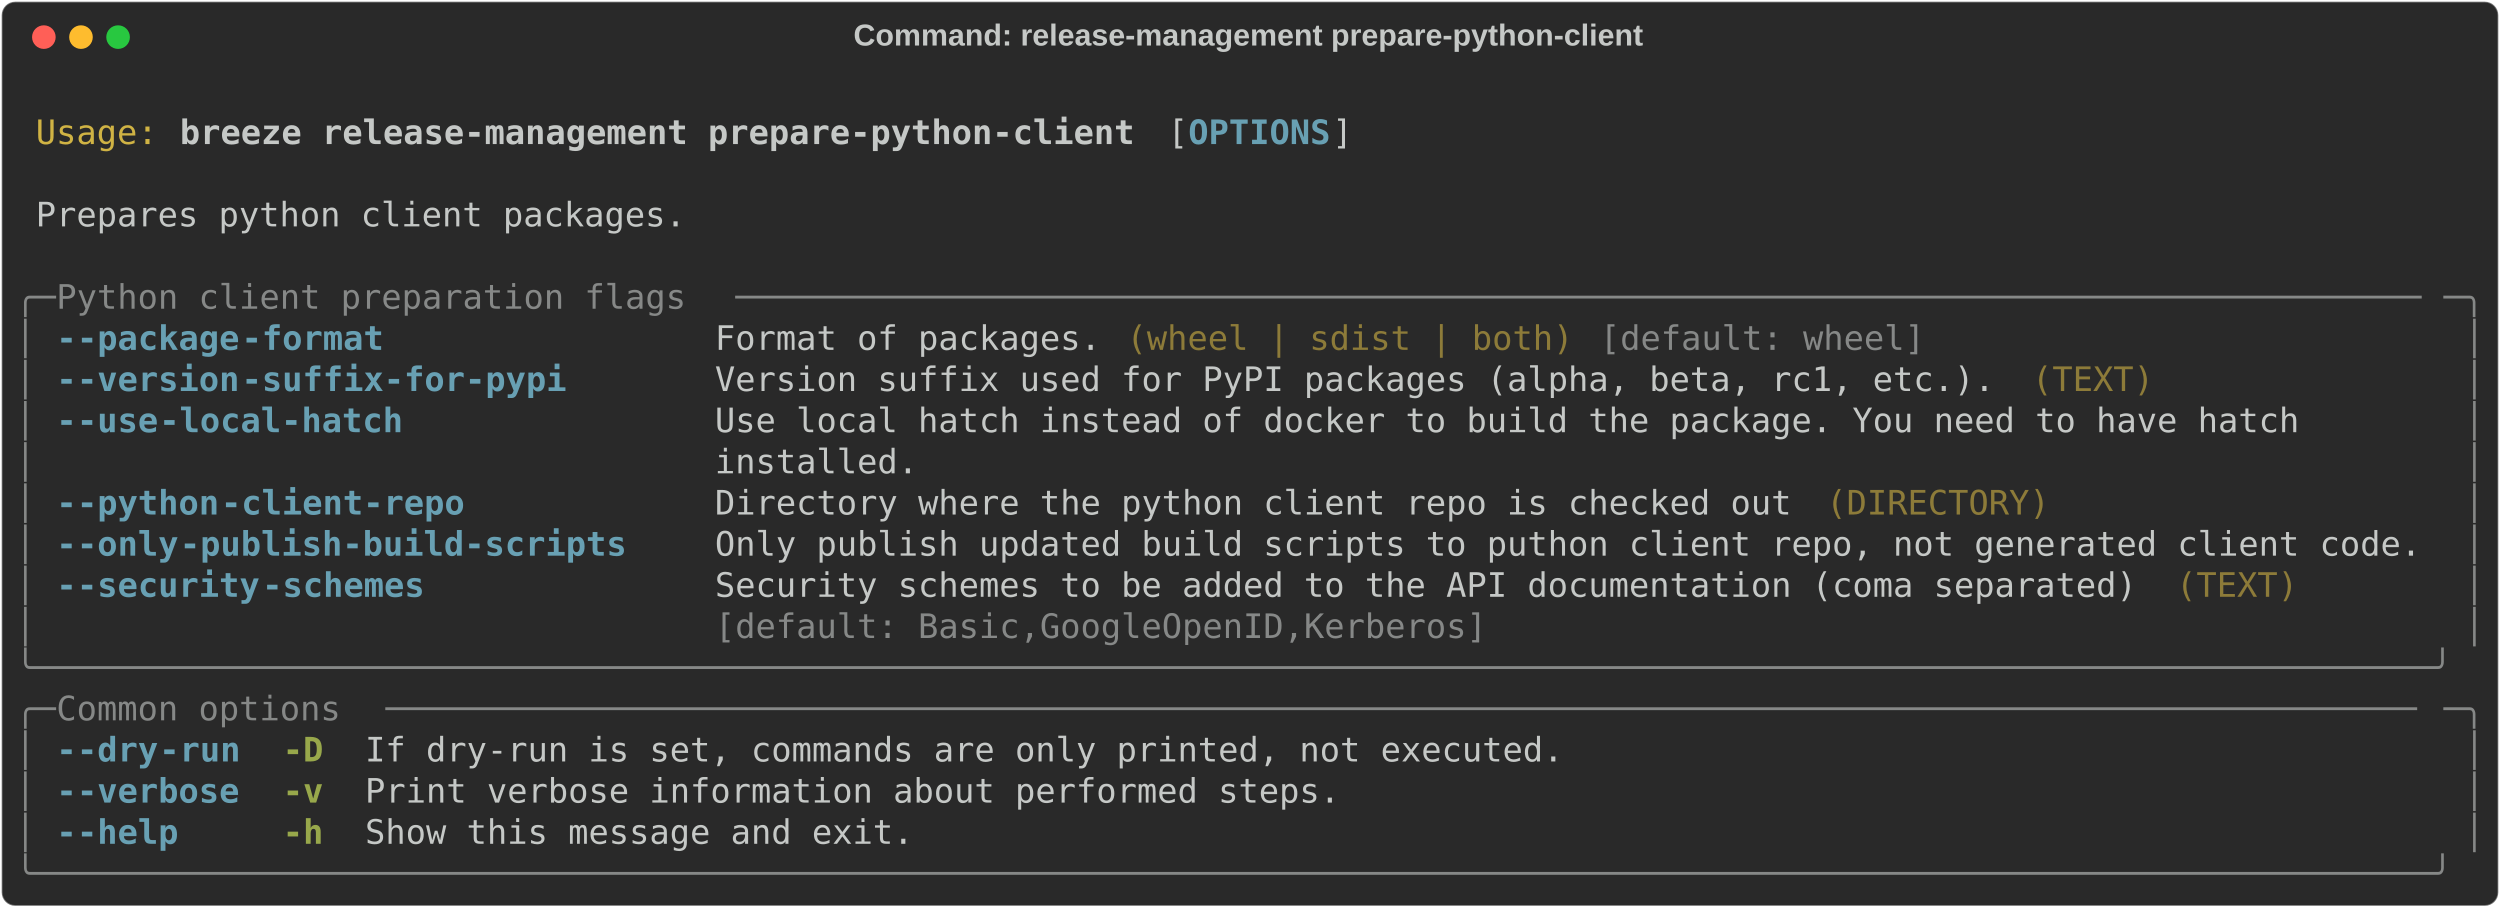
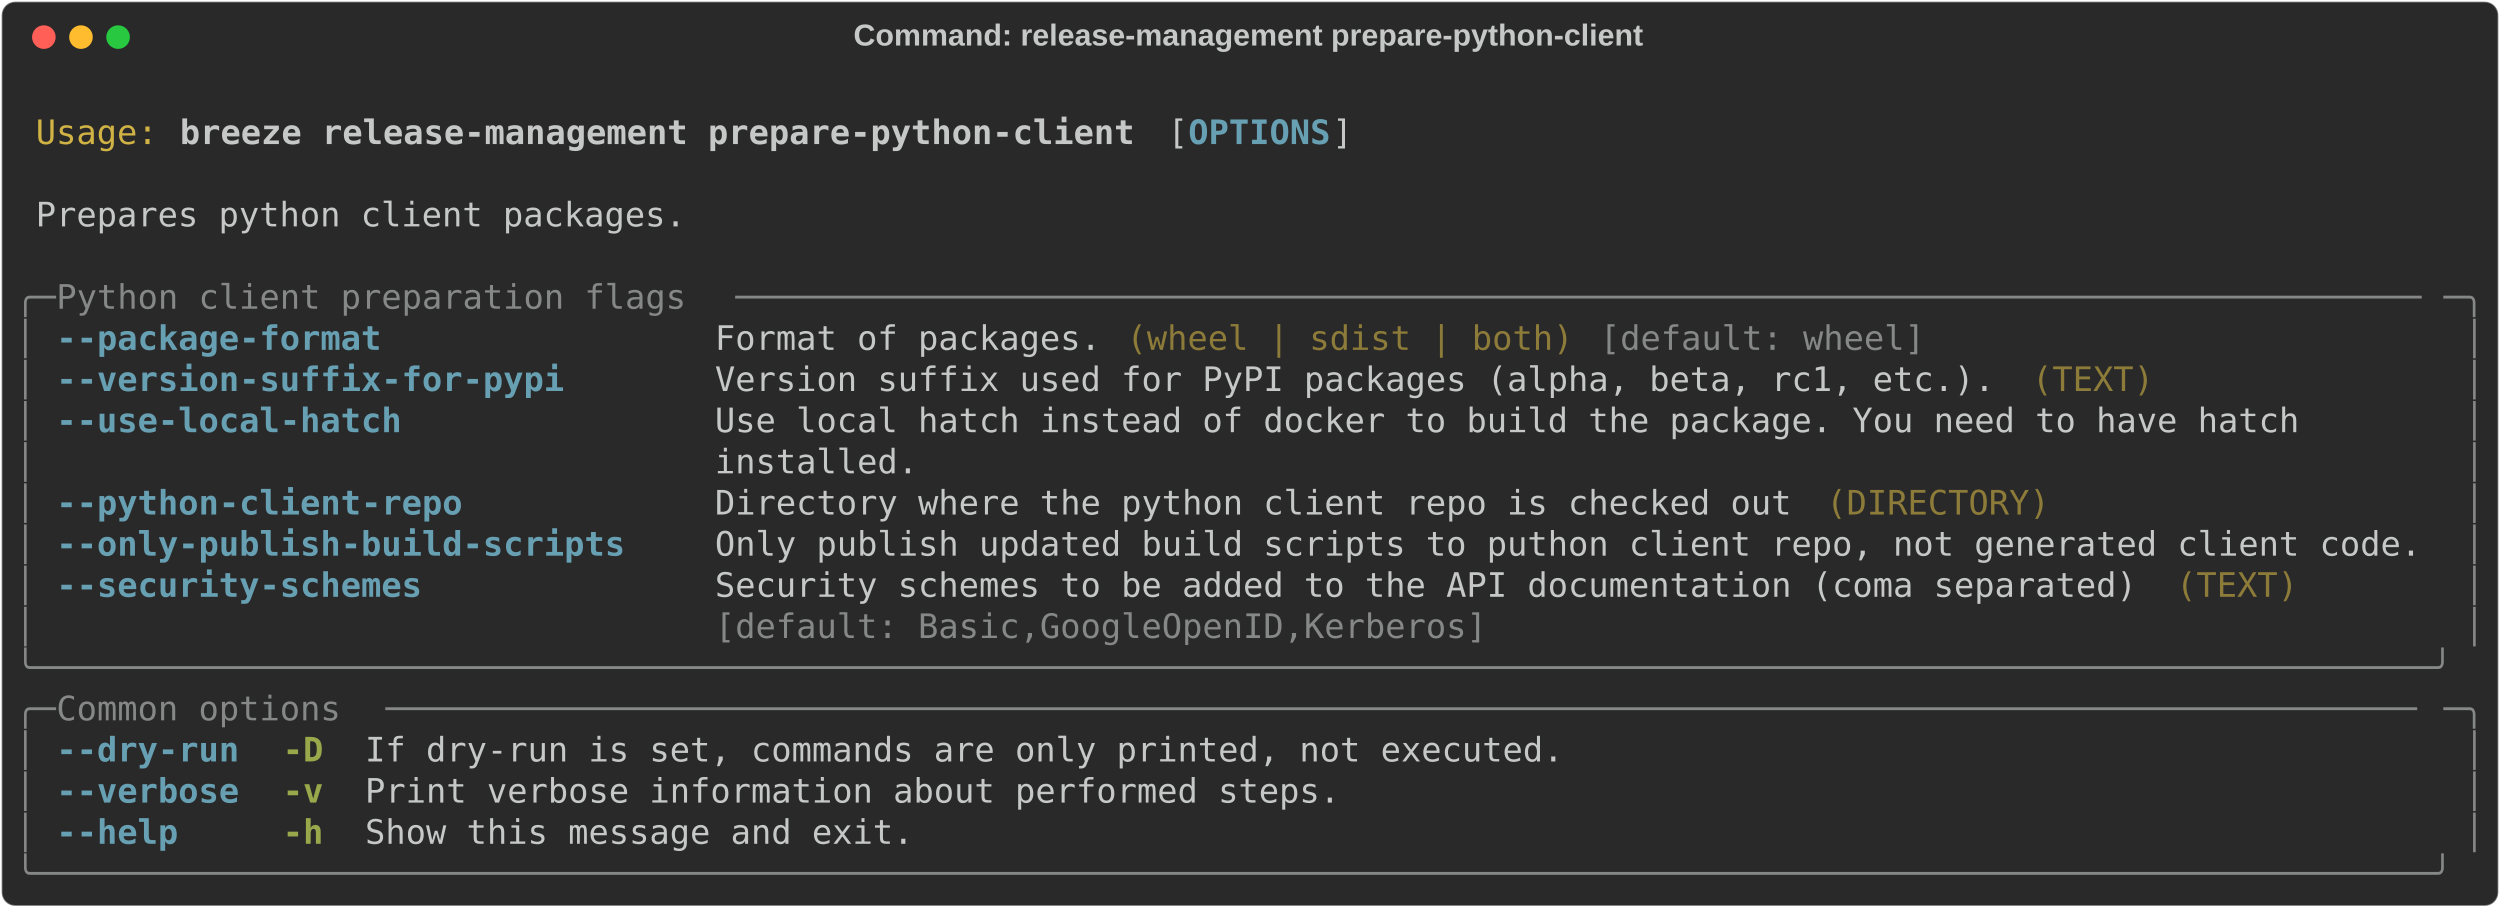
<svg xmlns="http://www.w3.org/2000/svg" class="rich-terminal" viewBox="0 0 1482 538.0">
  <style>

    @font-face {
        font-family: "Fira Code";
        src: local("FiraCode-Regular"),
                url("https://cdnjs.cloudflare.com/ajax/libs/firacode/6.2.0/woff2/FiraCode-Regular.woff2") format("woff2"),
                url("https://cdnjs.cloudflare.com/ajax/libs/firacode/6.2.0/woff/FiraCode-Regular.woff") format("woff");
        font-style: normal;
        font-weight: 400;
    }
    @font-face {
        font-family: "Fira Code";
        src: local("FiraCode-Bold"),
                url("https://cdnjs.cloudflare.com/ajax/libs/firacode/6.2.0/woff2/FiraCode-Bold.woff2") format("woff2"),
                url("https://cdnjs.cloudflare.com/ajax/libs/firacode/6.2.0/woff/FiraCode-Bold.woff") format("woff");
        font-style: bold;
        font-weight: 700;
    }

    .breeze-release-management-prepare-python-client-matrix {
        font-family: Fira Code, monospace;
        font-size: 20px;
        line-height: 24.4px;
        font-variant-east-asian: full-width;
    }

    .breeze-release-management-prepare-python-client-title {
        font-size: 18px;
        font-weight: bold;
        font-family: arial;
    }

    .breeze-release-management-prepare-python-client-r1 { fill: #c5c8c6 }
.breeze-release-management-prepare-python-client-r2 { fill: #d0b344 }
.breeze-release-management-prepare-python-client-r3 { fill: #c5c8c6;font-weight: bold }
.breeze-release-management-prepare-python-client-r4 { fill: #68a0b3;font-weight: bold }
.breeze-release-management-prepare-python-client-r5 { fill: #868887 }
.breeze-release-management-prepare-python-client-r6 { fill: #8d7b39 }
.breeze-release-management-prepare-python-client-r7 { fill: #98a84b;font-weight: bold }
    </style>
  <defs>
    <clipPath id="breeze-release-management-prepare-python-client-clip-terminal">
      <rect x="0" y="0" width="1463.0" height="487.0" />
    </clipPath>
    <clipPath id="breeze-release-management-prepare-python-client-line-0">
      <rect x="0" y="1.5" width="1464" height="24.65" />
    </clipPath>
    <clipPath id="breeze-release-management-prepare-python-client-line-1">
      <rect x="0" y="25.9" width="1464" height="24.65" />
    </clipPath>
    <clipPath id="breeze-release-management-prepare-python-client-line-2">
      <rect x="0" y="50.3" width="1464" height="24.65" />
    </clipPath>
    <clipPath id="breeze-release-management-prepare-python-client-line-3">
      <rect x="0" y="74.7" width="1464" height="24.65" />
    </clipPath>
    <clipPath id="breeze-release-management-prepare-python-client-line-4">
      <rect x="0" y="99.1" width="1464" height="24.65" />
    </clipPath>
    <clipPath id="breeze-release-management-prepare-python-client-line-5">
      <rect x="0" y="123.5" width="1464" height="24.65" />
    </clipPath>
    <clipPath id="breeze-release-management-prepare-python-client-line-6">
      <rect x="0" y="147.9" width="1464" height="24.65" />
    </clipPath>
    <clipPath id="breeze-release-management-prepare-python-client-line-7">
      <rect x="0" y="172.3" width="1464" height="24.65" />
    </clipPath>
    <clipPath id="breeze-release-management-prepare-python-client-line-8">
      <rect x="0" y="196.7" width="1464" height="24.65" />
    </clipPath>
    <clipPath id="breeze-release-management-prepare-python-client-line-9">
      <rect x="0" y="221.1" width="1464" height="24.65" />
    </clipPath>
    <clipPath id="breeze-release-management-prepare-python-client-line-10">
      <rect x="0" y="245.5" width="1464" height="24.65" />
    </clipPath>
    <clipPath id="breeze-release-management-prepare-python-client-line-11">
      <rect x="0" y="269.9" width="1464" height="24.65" />
    </clipPath>
    <clipPath id="breeze-release-management-prepare-python-client-line-12">
      <rect x="0" y="294.3" width="1464" height="24.65" />
    </clipPath>
    <clipPath id="breeze-release-management-prepare-python-client-line-13">
      <rect x="0" y="318.7" width="1464" height="24.65" />
    </clipPath>
    <clipPath id="breeze-release-management-prepare-python-client-line-14">
      <rect x="0" y="343.1" width="1464" height="24.65" />
    </clipPath>
    <clipPath id="breeze-release-management-prepare-python-client-line-15">
      <rect x="0" y="367.5" width="1464" height="24.65" />
    </clipPath>
    <clipPath id="breeze-release-management-prepare-python-client-line-16">
      <rect x="0" y="391.9" width="1464" height="24.65" />
    </clipPath>
    <clipPath id="breeze-release-management-prepare-python-client-line-17">
      <rect x="0" y="416.3" width="1464" height="24.65" />
    </clipPath>
    <clipPath id="breeze-release-management-prepare-python-client-line-18">
      <rect x="0" y="440.7" width="1464" height="24.65" />
    </clipPath>
  </defs>
  <rect fill="#292929" stroke="rgba(255,255,255,0.35)" stroke-width="1" x="1" y="1" width="1480" height="536" rx="8" />
  <text class="breeze-release-management-prepare-python-client-title" fill="#c5c8c6" text-anchor="middle" x="740" y="27">Command: release-management prepare-python-client</text>
  <g transform="translate(26,22)">
    <circle cx="0" cy="0" r="7" fill="#ff5f57" />
    <circle cx="22" cy="0" r="7" fill="#febc2e" />
    <circle cx="44" cy="0" r="7" fill="#28c840" />
  </g>
  <g transform="translate(9, 41)" clip-path="url(#breeze-release-management-prepare-python-client-clip-terminal)">
    <g class="breeze-release-management-prepare-python-client-matrix">
      <text class="breeze-release-management-prepare-python-client-r1" x="1464" y="20" textLength="12.2" clip-path="url(#breeze-release-management-prepare-python-client-line-0)">
</text>
      <text class="breeze-release-management-prepare-python-client-r2" x="12.2" y="44.4" textLength="73.2" clip-path="url(#breeze-release-management-prepare-python-client-line-1)">Usage:</text>
      <text class="breeze-release-management-prepare-python-client-r3" x="97.6" y="44.4" textLength="573.4" clip-path="url(#breeze-release-management-prepare-python-client-line-1)">breeze release-management prepare-python-client</text>
      <text class="breeze-release-management-prepare-python-client-r1" x="683.2" y="44.4" textLength="12.2" clip-path="url(#breeze-release-management-prepare-python-client-line-1)">[</text>
      <text class="breeze-release-management-prepare-python-client-r4" x="695.4" y="44.4" textLength="85.4" clip-path="url(#breeze-release-management-prepare-python-client-line-1)">OPTIONS</text>
      <text class="breeze-release-management-prepare-python-client-r1" x="780.8" y="44.4" textLength="12.2" clip-path="url(#breeze-release-management-prepare-python-client-line-1)">]</text>
      <text class="breeze-release-management-prepare-python-client-r1" x="1464" y="44.4" textLength="12.2" clip-path="url(#breeze-release-management-prepare-python-client-line-1)">
</text>
      <text class="breeze-release-management-prepare-python-client-r1" x="1464" y="68.8" textLength="12.2" clip-path="url(#breeze-release-management-prepare-python-client-line-2)">
</text>
      <text class="breeze-release-management-prepare-python-client-r1" x="12.2" y="93.2" textLength="390.4" clip-path="url(#breeze-release-management-prepare-python-client-line-3)">Prepares python client packages.</text>
      <text class="breeze-release-management-prepare-python-client-r1" x="1464" y="93.2" textLength="12.2" clip-path="url(#breeze-release-management-prepare-python-client-line-3)">
</text>
      <text class="breeze-release-management-prepare-python-client-r1" x="1464" y="117.6" textLength="12.2" clip-path="url(#breeze-release-management-prepare-python-client-line-4)">
</text>
      <text class="breeze-release-management-prepare-python-client-r5" x="0" y="142" textLength="24.4" clip-path="url(#breeze-release-management-prepare-python-client-line-5)">╭─</text>
      <text class="breeze-release-management-prepare-python-client-r5" x="24.4" y="142" textLength="402.6" clip-path="url(#breeze-release-management-prepare-python-client-line-5)"> Python client preparation flags </text>
      <text class="breeze-release-management-prepare-python-client-r5" x="427" y="142" textLength="1012.6" clip-path="url(#breeze-release-management-prepare-python-client-line-5)">───────────────────────────────────────────────────────────────────────────────────</text>
      <text class="breeze-release-management-prepare-python-client-r5" x="1439.6" y="142" textLength="24.4" clip-path="url(#breeze-release-management-prepare-python-client-line-5)">─╮</text>
      <text class="breeze-release-management-prepare-python-client-r1" x="1464" y="142" textLength="12.2" clip-path="url(#breeze-release-management-prepare-python-client-line-5)">
</text>
      <text class="breeze-release-management-prepare-python-client-r5" x="0" y="166.4" textLength="12.2" clip-path="url(#breeze-release-management-prepare-python-client-line-6)">│</text>
-       <text class="breeze-release-management-prepare-python-client-r4" x="24.4" y="166.4" textLength="12.2" clip-path="url(#breeze-release-management-prepare-python-client-line-6)">-</text>
-       <text class="breeze-release-management-prepare-python-client-r4" x="36.6" y="166.4" textLength="97.6" clip-path="url(#breeze-release-management-prepare-python-client-line-6)">-package</text>
-       <text class="breeze-release-management-prepare-python-client-r4" x="134.2" y="166.4" textLength="85.4" clip-path="url(#breeze-release-management-prepare-python-client-line-6)">-format</text>
+       <text class="breeze-release-management-prepare-python-client-r4" x="24.4" y="166.4" textLength="195.2" clip-path="url(#breeze-release-management-prepare-python-client-line-6)">--package-format</text>
      <text class="breeze-release-management-prepare-python-client-r1" x="414.8" y="166.4" textLength="231.8" clip-path="url(#breeze-release-management-prepare-python-client-line-6)">Format of packages.</text>
      <text class="breeze-release-management-prepare-python-client-r6" x="658.8" y="166.4" textLength="268.4" clip-path="url(#breeze-release-management-prepare-python-client-line-6)">(wheel | sdist | both)</text>
      <text class="breeze-release-management-prepare-python-client-r5" x="939.4" y="166.4" textLength="195.2" clip-path="url(#breeze-release-management-prepare-python-client-line-6)">[default: wheel]</text>
      <text class="breeze-release-management-prepare-python-client-r5" x="1451.8" y="166.4" textLength="12.2" clip-path="url(#breeze-release-management-prepare-python-client-line-6)">│</text>
      <text class="breeze-release-management-prepare-python-client-r1" x="1464" y="166.4" textLength="12.2" clip-path="url(#breeze-release-management-prepare-python-client-line-6)">
</text>
      <text class="breeze-release-management-prepare-python-client-r5" x="0" y="190.8" textLength="12.2" clip-path="url(#breeze-release-management-prepare-python-client-line-7)">│</text>
-       <text class="breeze-release-management-prepare-python-client-r4" x="24.4" y="190.8" textLength="12.2" clip-path="url(#breeze-release-management-prepare-python-client-line-7)">-</text>
-       <text class="breeze-release-management-prepare-python-client-r4" x="36.6" y="190.8" textLength="97.6" clip-path="url(#breeze-release-management-prepare-python-client-line-7)">-version</text>
-       <text class="breeze-release-management-prepare-python-client-r4" x="134.2" y="190.8" textLength="195.2" clip-path="url(#breeze-release-management-prepare-python-client-line-7)">-suffix-for-pypi</text>
+       <text class="breeze-release-management-prepare-python-client-r4" x="24.4" y="190.8" textLength="305" clip-path="url(#breeze-release-management-prepare-python-client-line-7)">--version-suffix-for-pypi</text>
      <text class="breeze-release-management-prepare-python-client-r1" x="414.8" y="190.8" textLength="768.6" clip-path="url(#breeze-release-management-prepare-python-client-line-7)">Version suffix used for PyPI packages (alpha, beta, rc1, etc.).</text>
      <text class="breeze-release-management-prepare-python-client-r6" x="1195.6" y="190.8" textLength="73.2" clip-path="url(#breeze-release-management-prepare-python-client-line-7)">(TEXT)</text>
      <text class="breeze-release-management-prepare-python-client-r5" x="1451.8" y="190.8" textLength="12.2" clip-path="url(#breeze-release-management-prepare-python-client-line-7)">│</text>
      <text class="breeze-release-management-prepare-python-client-r1" x="1464" y="190.8" textLength="12.2" clip-path="url(#breeze-release-management-prepare-python-client-line-7)">
</text>
      <text class="breeze-release-management-prepare-python-client-r5" x="0" y="215.2" textLength="12.2" clip-path="url(#breeze-release-management-prepare-python-client-line-8)">│</text>
-       <text class="breeze-release-management-prepare-python-client-r4" x="24.4" y="215.2" textLength="12.2" clip-path="url(#breeze-release-management-prepare-python-client-line-8)">-</text>
-       <text class="breeze-release-management-prepare-python-client-r4" x="36.6" y="215.2" textLength="48.8" clip-path="url(#breeze-release-management-prepare-python-client-line-8)">-use</text>
-       <text class="breeze-release-management-prepare-python-client-r4" x="85.4" y="215.2" textLength="146.4" clip-path="url(#breeze-release-management-prepare-python-client-line-8)">-local-hatch</text>
+       <text class="breeze-release-management-prepare-python-client-r4" x="24.4" y="215.2" textLength="207.4" clip-path="url(#breeze-release-management-prepare-python-client-line-8)">--use-local-hatch</text>
      <text class="breeze-release-management-prepare-python-client-r1" x="414.8" y="215.2" textLength="1024.8" clip-path="url(#breeze-release-management-prepare-python-client-line-8)">Use local hatch instead of docker to build the package. You need to have hatch      </text>
      <text class="breeze-release-management-prepare-python-client-r5" x="1451.8" y="215.2" textLength="12.2" clip-path="url(#breeze-release-management-prepare-python-client-line-8)">│</text>
      <text class="breeze-release-management-prepare-python-client-r1" x="1464" y="215.2" textLength="12.2" clip-path="url(#breeze-release-management-prepare-python-client-line-8)">
</text>
      <text class="breeze-release-management-prepare-python-client-r5" x="0" y="239.6" textLength="12.2" clip-path="url(#breeze-release-management-prepare-python-client-line-9)">│</text>
      <text class="breeze-release-management-prepare-python-client-r1" x="414.8" y="239.6" textLength="1024.8" clip-path="url(#breeze-release-management-prepare-python-client-line-9)">installed.                                                                          </text>
      <text class="breeze-release-management-prepare-python-client-r5" x="1451.8" y="239.6" textLength="12.2" clip-path="url(#breeze-release-management-prepare-python-client-line-9)">│</text>
      <text class="breeze-release-management-prepare-python-client-r1" x="1464" y="239.6" textLength="12.2" clip-path="url(#breeze-release-management-prepare-python-client-line-9)">
</text>
      <text class="breeze-release-management-prepare-python-client-r5" x="0" y="264" textLength="12.2" clip-path="url(#breeze-release-management-prepare-python-client-line-10)">│</text>
-       <text class="breeze-release-management-prepare-python-client-r4" x="24.4" y="264" textLength="12.2" clip-path="url(#breeze-release-management-prepare-python-client-line-10)">-</text>
-       <text class="breeze-release-management-prepare-python-client-r4" x="36.6" y="264" textLength="85.4" clip-path="url(#breeze-release-management-prepare-python-client-line-10)">-python</text>
-       <text class="breeze-release-management-prepare-python-client-r4" x="122" y="264" textLength="146.4" clip-path="url(#breeze-release-management-prepare-python-client-line-10)">-client-repo</text>
+       <text class="breeze-release-management-prepare-python-client-r4" x="24.4" y="264" textLength="244" clip-path="url(#breeze-release-management-prepare-python-client-line-10)">--python-client-repo</text>
      <text class="breeze-release-management-prepare-python-client-r1" x="414.8" y="264" textLength="646.6" clip-path="url(#breeze-release-management-prepare-python-client-line-10)">Directory where the python client repo is checked out</text>
      <text class="breeze-release-management-prepare-python-client-r6" x="1073.6" y="264" textLength="134.2" clip-path="url(#breeze-release-management-prepare-python-client-line-10)">(DIRECTORY)</text>
      <text class="breeze-release-management-prepare-python-client-r5" x="1451.8" y="264" textLength="12.2" clip-path="url(#breeze-release-management-prepare-python-client-line-10)">│</text>
      <text class="breeze-release-management-prepare-python-client-r1" x="1464" y="264" textLength="12.2" clip-path="url(#breeze-release-management-prepare-python-client-line-10)">
</text>
      <text class="breeze-release-management-prepare-python-client-r5" x="0" y="288.4" textLength="12.2" clip-path="url(#breeze-release-management-prepare-python-client-line-11)">│</text>
-       <text class="breeze-release-management-prepare-python-client-r4" x="24.4" y="288.4" textLength="12.2" clip-path="url(#breeze-release-management-prepare-python-client-line-11)">-</text>
-       <text class="breeze-release-management-prepare-python-client-r4" x="36.6" y="288.4" textLength="61" clip-path="url(#breeze-release-management-prepare-python-client-line-11)">-only</text>
-       <text class="breeze-release-management-prepare-python-client-r4" x="97.6" y="288.4" textLength="268.4" clip-path="url(#breeze-release-management-prepare-python-client-line-11)">-publish-build-scripts</text>
+       <text class="breeze-release-management-prepare-python-client-r4" x="24.4" y="288.4" textLength="341.6" clip-path="url(#breeze-release-management-prepare-python-client-line-11)">--only-publish-build-scripts</text>
      <text class="breeze-release-management-prepare-python-client-r1" x="414.8" y="288.4" textLength="1024.8" clip-path="url(#breeze-release-management-prepare-python-client-line-11)">Only publish updated build scripts to puthon client repo, not generated client code.</text>
      <text class="breeze-release-management-prepare-python-client-r5" x="1451.8" y="288.4" textLength="12.2" clip-path="url(#breeze-release-management-prepare-python-client-line-11)">│</text>
      <text class="breeze-release-management-prepare-python-client-r1" x="1464" y="288.4" textLength="12.2" clip-path="url(#breeze-release-management-prepare-python-client-line-11)">
</text>
      <text class="breeze-release-management-prepare-python-client-r5" x="0" y="312.8" textLength="12.2" clip-path="url(#breeze-release-management-prepare-python-client-line-12)">│</text>
-       <text class="breeze-release-management-prepare-python-client-r4" x="24.4" y="312.8" textLength="12.2" clip-path="url(#breeze-release-management-prepare-python-client-line-12)">-</text>
-       <text class="breeze-release-management-prepare-python-client-r4" x="36.6" y="312.8" textLength="109.8" clip-path="url(#breeze-release-management-prepare-python-client-line-12)">-security</text>
-       <text class="breeze-release-management-prepare-python-client-r4" x="146.4" y="312.8" textLength="97.6" clip-path="url(#breeze-release-management-prepare-python-client-line-12)">-schemes</text>
+       <text class="breeze-release-management-prepare-python-client-r4" x="24.4" y="312.8" textLength="219.6" clip-path="url(#breeze-release-management-prepare-python-client-line-12)">--security-schemes</text>
      <text class="breeze-release-management-prepare-python-client-r1" x="414.8" y="312.8" textLength="854" clip-path="url(#breeze-release-management-prepare-python-client-line-12)">Security schemes to be added to the API documentation (coma separated)</text>
      <text class="breeze-release-management-prepare-python-client-r6" x="1281" y="312.8" textLength="73.2" clip-path="url(#breeze-release-management-prepare-python-client-line-12)">(TEXT)</text>
      <text class="breeze-release-management-prepare-python-client-r5" x="1451.8" y="312.8" textLength="12.2" clip-path="url(#breeze-release-management-prepare-python-client-line-12)">│</text>
      <text class="breeze-release-management-prepare-python-client-r1" x="1464" y="312.8" textLength="12.2" clip-path="url(#breeze-release-management-prepare-python-client-line-12)">
</text>
      <text class="breeze-release-management-prepare-python-client-r5" x="0" y="337.2" textLength="12.2" clip-path="url(#breeze-release-management-prepare-python-client-line-13)">│</text>
      <text class="breeze-release-management-prepare-python-client-r5" x="414.8" y="337.2" textLength="854" clip-path="url(#breeze-release-management-prepare-python-client-line-13)">[default: Basic,GoogleOpenID,Kerberos]                                </text>
      <text class="breeze-release-management-prepare-python-client-r5" x="1451.8" y="337.2" textLength="12.2" clip-path="url(#breeze-release-management-prepare-python-client-line-13)">│</text>
      <text class="breeze-release-management-prepare-python-client-r1" x="1464" y="337.2" textLength="12.2" clip-path="url(#breeze-release-management-prepare-python-client-line-13)">
</text>
      <text class="breeze-release-management-prepare-python-client-r5" x="0" y="361.6" textLength="1464" clip-path="url(#breeze-release-management-prepare-python-client-line-14)">╰──────────────────────────────────────────────────────────────────────────────────────────────────────────────────────╯</text>
      <text class="breeze-release-management-prepare-python-client-r1" x="1464" y="361.6" textLength="12.2" clip-path="url(#breeze-release-management-prepare-python-client-line-14)">
</text>
      <text class="breeze-release-management-prepare-python-client-r5" x="0" y="386" textLength="24.4" clip-path="url(#breeze-release-management-prepare-python-client-line-15)">╭─</text>
      <text class="breeze-release-management-prepare-python-client-r5" x="24.4" y="386" textLength="195.2" clip-path="url(#breeze-release-management-prepare-python-client-line-15)"> Common options </text>
      <text class="breeze-release-management-prepare-python-client-r5" x="219.6" y="386" textLength="1220" clip-path="url(#breeze-release-management-prepare-python-client-line-15)">────────────────────────────────────────────────────────────────────────────────────────────────────</text>
      <text class="breeze-release-management-prepare-python-client-r5" x="1439.6" y="386" textLength="24.4" clip-path="url(#breeze-release-management-prepare-python-client-line-15)">─╮</text>
      <text class="breeze-release-management-prepare-python-client-r1" x="1464" y="386" textLength="12.2" clip-path="url(#breeze-release-management-prepare-python-client-line-15)">
</text>
      <text class="breeze-release-management-prepare-python-client-r5" x="0" y="410.4" textLength="12.2" clip-path="url(#breeze-release-management-prepare-python-client-line-16)">│</text>
-       <text class="breeze-release-management-prepare-python-client-r4" x="24.4" y="410.4" textLength="12.2" clip-path="url(#breeze-release-management-prepare-python-client-line-16)">-</text>
-       <text class="breeze-release-management-prepare-python-client-r4" x="36.6" y="410.4" textLength="48.8" clip-path="url(#breeze-release-management-prepare-python-client-line-16)">-dry</text>
-       <text class="breeze-release-management-prepare-python-client-r4" x="85.4" y="410.4" textLength="48.8" clip-path="url(#breeze-release-management-prepare-python-client-line-16)">-run</text>
+       <text class="breeze-release-management-prepare-python-client-r4" x="24.4" y="410.4" textLength="109.8" clip-path="url(#breeze-release-management-prepare-python-client-line-16)">--dry-run</text>
      <text class="breeze-release-management-prepare-python-client-r7" x="158.6" y="410.4" textLength="24.4" clip-path="url(#breeze-release-management-prepare-python-client-line-16)">-D</text>
      <text class="breeze-release-management-prepare-python-client-r1" x="207.4" y="410.4" textLength="719.8" clip-path="url(#breeze-release-management-prepare-python-client-line-16)">If dry-run is set, commands are only printed, not executed.</text>
      <text class="breeze-release-management-prepare-python-client-r5" x="1451.8" y="410.4" textLength="12.2" clip-path="url(#breeze-release-management-prepare-python-client-line-16)">│</text>
      <text class="breeze-release-management-prepare-python-client-r1" x="1464" y="410.4" textLength="12.2" clip-path="url(#breeze-release-management-prepare-python-client-line-16)">
</text>
      <text class="breeze-release-management-prepare-python-client-r5" x="0" y="434.8" textLength="12.2" clip-path="url(#breeze-release-management-prepare-python-client-line-17)">│</text>
-       <text class="breeze-release-management-prepare-python-client-r4" x="24.4" y="434.8" textLength="12.2" clip-path="url(#breeze-release-management-prepare-python-client-line-17)">-</text>
-       <text class="breeze-release-management-prepare-python-client-r4" x="36.6" y="434.8" textLength="97.6" clip-path="url(#breeze-release-management-prepare-python-client-line-17)">-verbose</text>
+       <text class="breeze-release-management-prepare-python-client-r4" x="24.4" y="434.8" textLength="109.8" clip-path="url(#breeze-release-management-prepare-python-client-line-17)">--verbose</text>
      <text class="breeze-release-management-prepare-python-client-r7" x="158.6" y="434.8" textLength="24.4" clip-path="url(#breeze-release-management-prepare-python-client-line-17)">-v</text>
      <text class="breeze-release-management-prepare-python-client-r1" x="207.4" y="434.8" textLength="585.6" clip-path="url(#breeze-release-management-prepare-python-client-line-17)">Print verbose information about performed steps.</text>
      <text class="breeze-release-management-prepare-python-client-r5" x="1451.8" y="434.8" textLength="12.2" clip-path="url(#breeze-release-management-prepare-python-client-line-17)">│</text>
      <text class="breeze-release-management-prepare-python-client-r1" x="1464" y="434.8" textLength="12.2" clip-path="url(#breeze-release-management-prepare-python-client-line-17)">
</text>
      <text class="breeze-release-management-prepare-python-client-r5" x="0" y="459.2" textLength="12.2" clip-path="url(#breeze-release-management-prepare-python-client-line-18)">│</text>
-       <text class="breeze-release-management-prepare-python-client-r4" x="24.4" y="459.2" textLength="12.2" clip-path="url(#breeze-release-management-prepare-python-client-line-18)">-</text>
-       <text class="breeze-release-management-prepare-python-client-r4" x="36.6" y="459.2" textLength="61" clip-path="url(#breeze-release-management-prepare-python-client-line-18)">-help</text>
+       <text class="breeze-release-management-prepare-python-client-r4" x="24.4" y="459.2" textLength="73.2" clip-path="url(#breeze-release-management-prepare-python-client-line-18)">--help</text>
      <text class="breeze-release-management-prepare-python-client-r7" x="158.6" y="459.2" textLength="24.4" clip-path="url(#breeze-release-management-prepare-python-client-line-18)">-h</text>
      <text class="breeze-release-management-prepare-python-client-r1" x="207.4" y="459.2" textLength="329.4" clip-path="url(#breeze-release-management-prepare-python-client-line-18)">Show this message and exit.</text>
      <text class="breeze-release-management-prepare-python-client-r5" x="1451.8" y="459.2" textLength="12.2" clip-path="url(#breeze-release-management-prepare-python-client-line-18)">│</text>
      <text class="breeze-release-management-prepare-python-client-r1" x="1464" y="459.2" textLength="12.2" clip-path="url(#breeze-release-management-prepare-python-client-line-18)">
</text>
      <text class="breeze-release-management-prepare-python-client-r5" x="0" y="483.6" textLength="1464" clip-path="url(#breeze-release-management-prepare-python-client-line-19)">╰──────────────────────────────────────────────────────────────────────────────────────────────────────────────────────╯</text>
      <text class="breeze-release-management-prepare-python-client-r1" x="1464" y="483.6" textLength="12.2" clip-path="url(#breeze-release-management-prepare-python-client-line-19)">
</text>
    </g>
  </g>
</svg>
